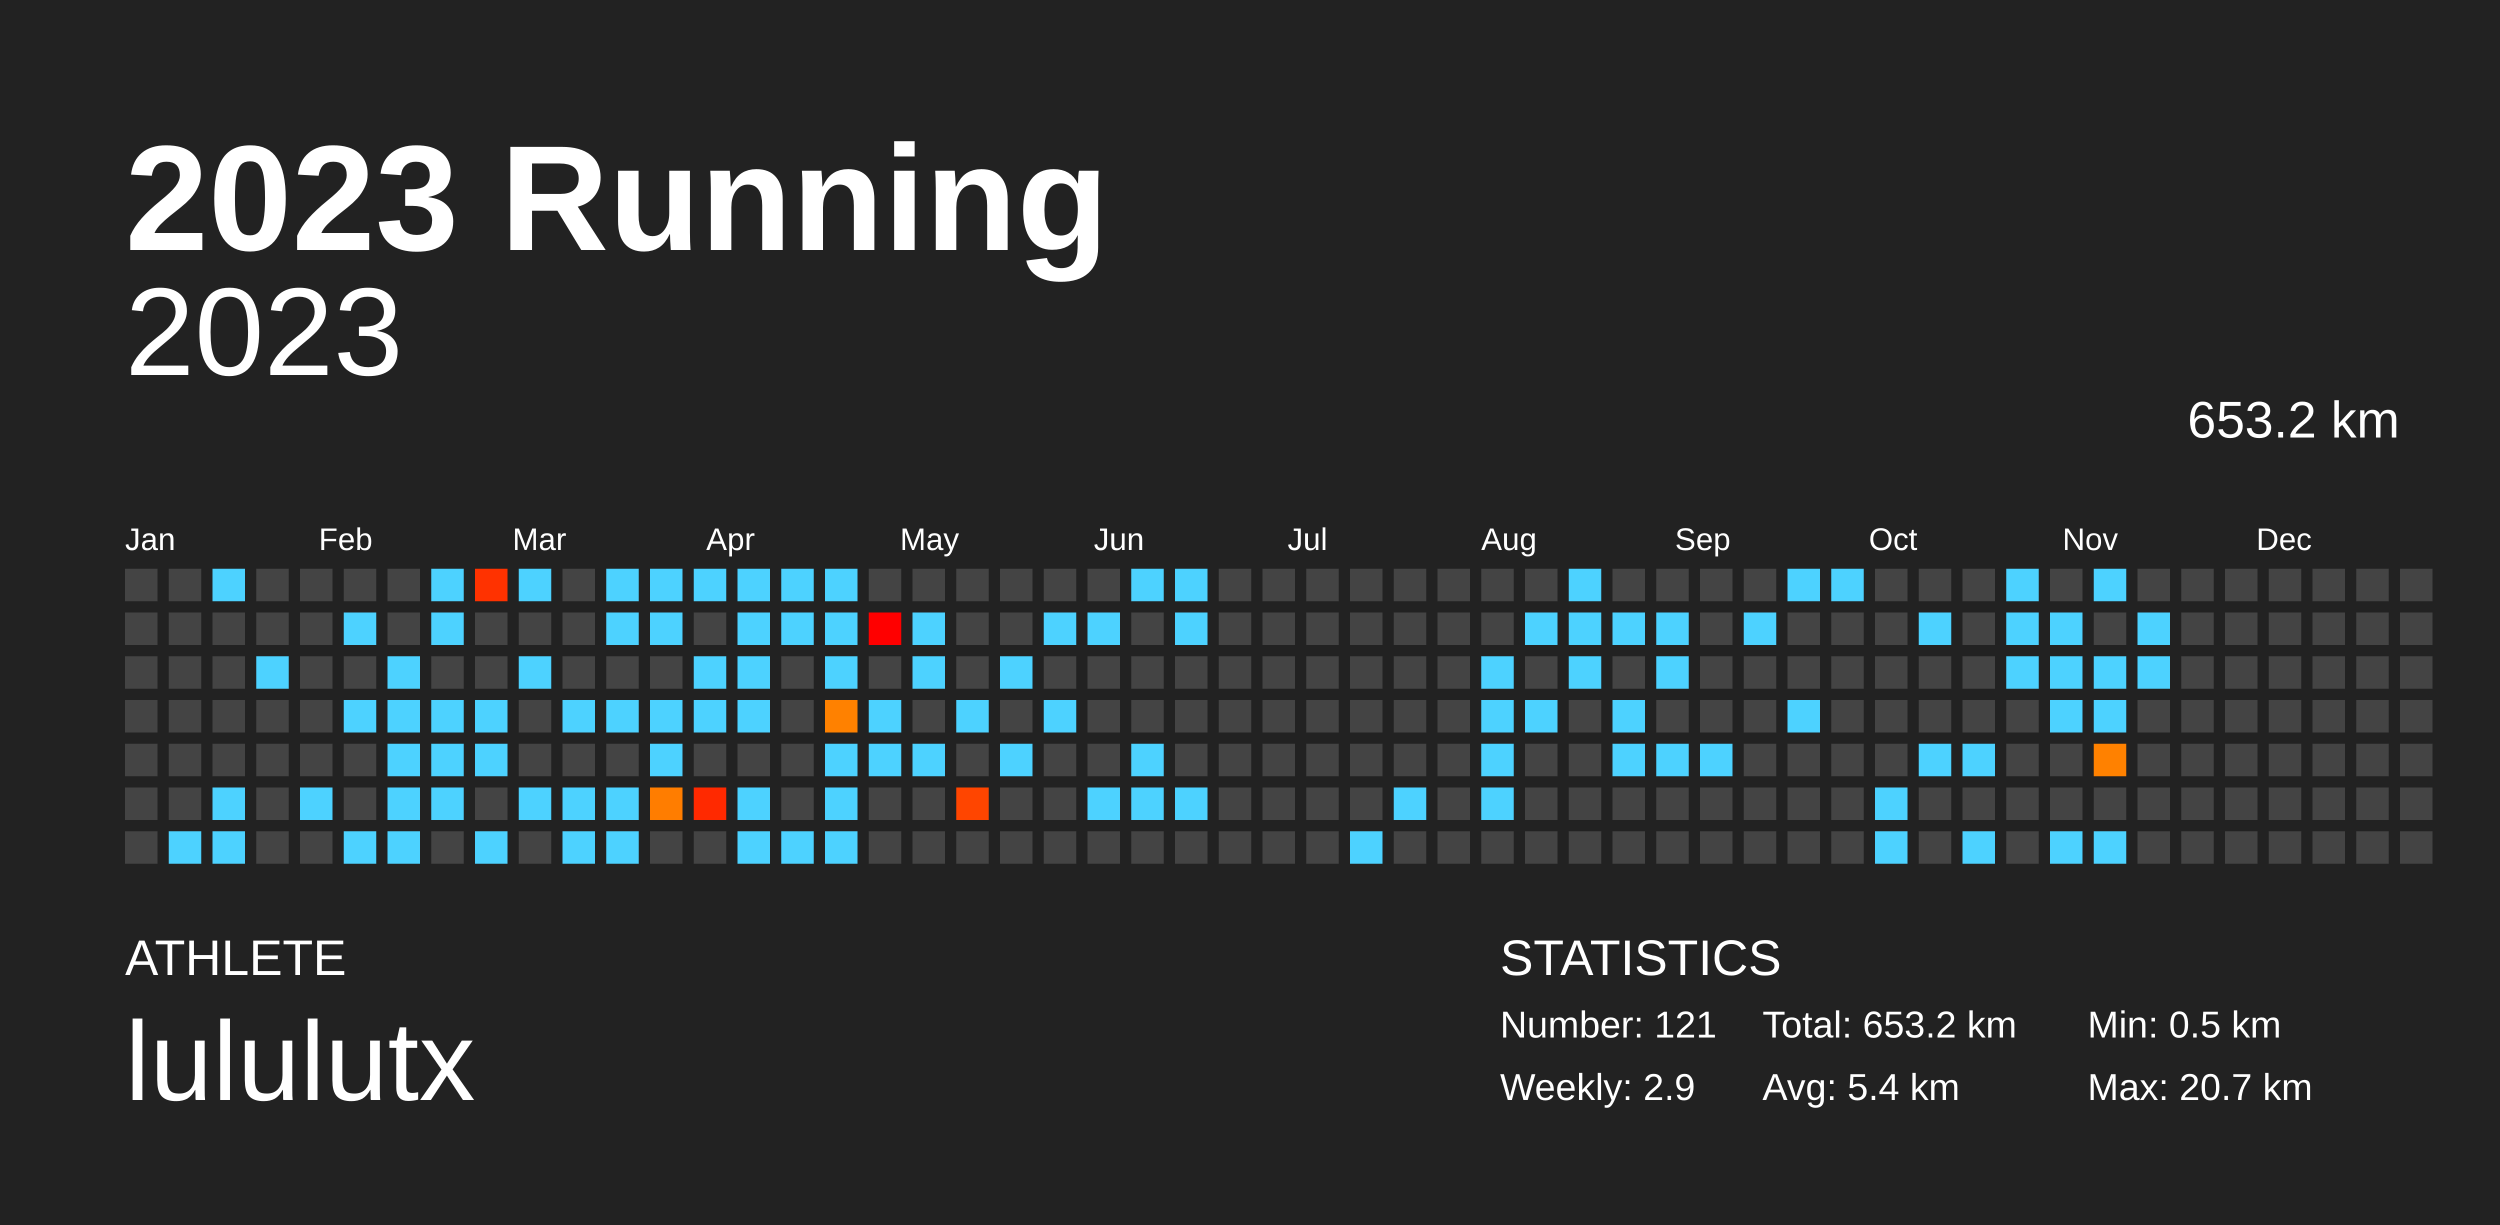
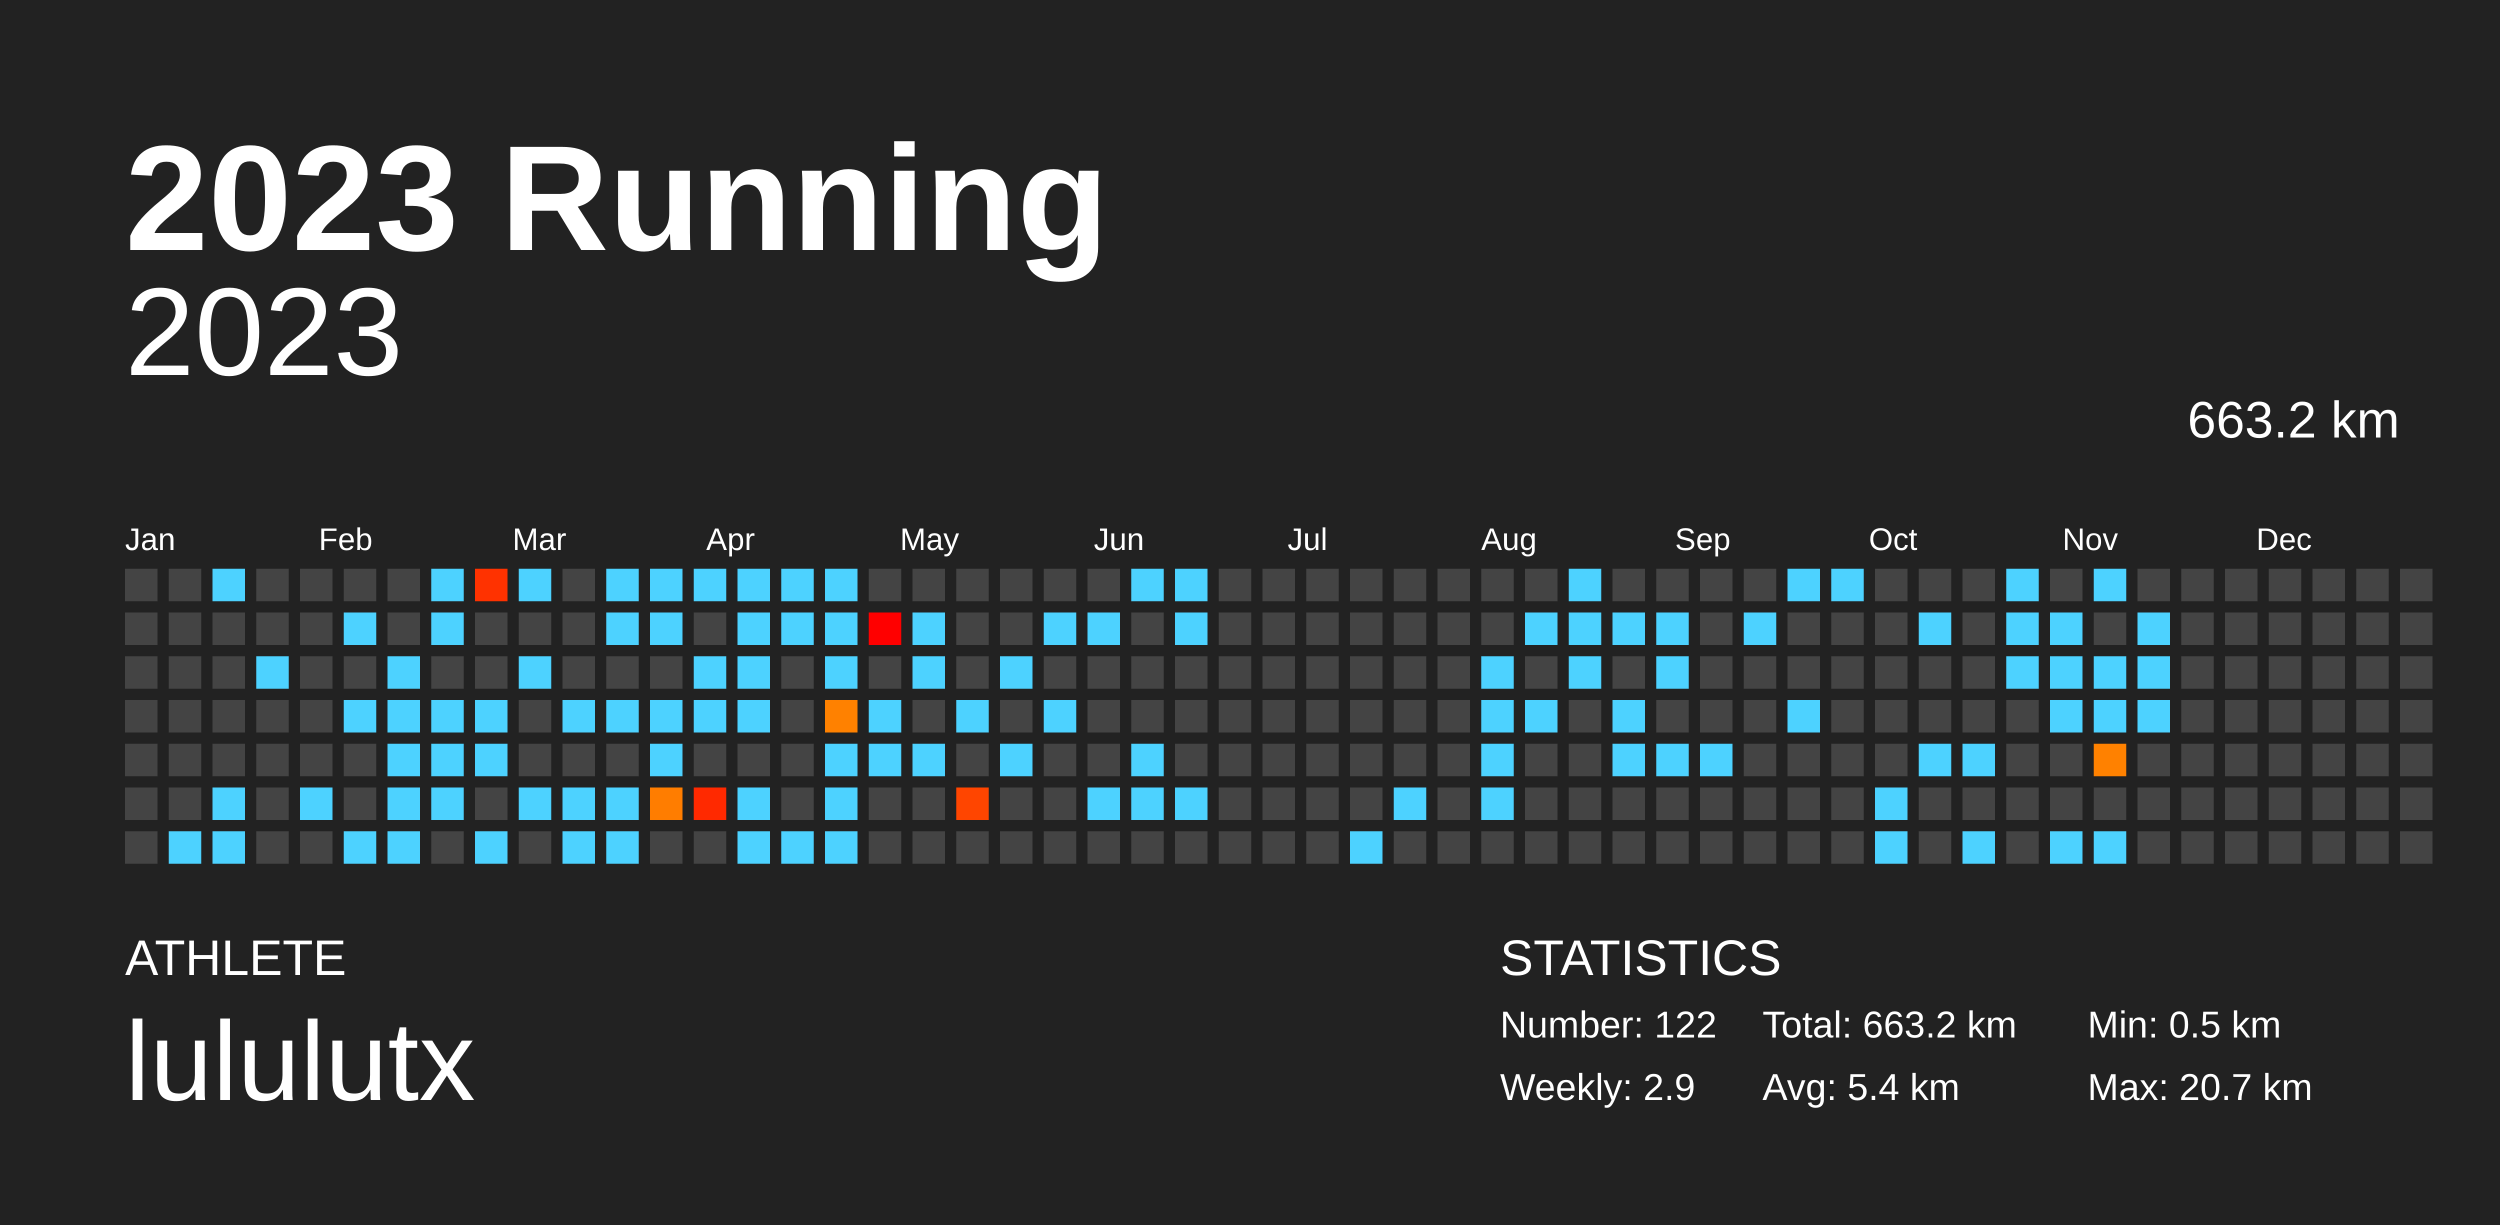
<svg xmlns="http://www.w3.org/2000/svg" baseProfile="full" height="98mm" version="1.1" viewBox="0,0,200,98" width="200mm">
  <defs />
  <rect fill="#222222" height="98" width="200" x="0" y="0" />
  <text fill="#FFFFFF" style="font-size:12px; font-family:Arial; font-weight:bold;" x="10" y="20">2023 Running</text>
  <text fill="#FFFFFF" style="font-size:4px; font-family:Arial" x="10" y="78">ATHLETE</text>
  <text fill="#FFFFFF" style="font-size:9px; font-family:Arial" x="10" y="88">lululutx</text>
  <text fill="#FFFFFF" style="font-size:4px; font-family:Arial" x="120" y="78">STATISTICS</text>
-   <text fill="#FFFFFF" style="font-size:3px; font-family:Arial" x="120" y="83">Number: 121</text>
+   <text fill="#FFFFFF" style="font-size:3px; font-family:Arial" x="120" y="83">Number: 122</text>
  <text fill="#FFFFFF" style="font-size:3px; font-family:Arial" x="120" y="88">Weekly: 2.9</text>
-   <text fill="#FFFFFF" style="font-size:3px; font-family:Arial" x="141" y="83">Total: 653.2 km</text>
+   <text fill="#FFFFFF" style="font-size:3px; font-family:Arial" x="141" y="83">Total: 663.2 km</text>
  <text fill="#FFFFFF" style="font-size:3px; font-family:Arial" x="141" y="88">Avg: 5.4 km</text>
  <text fill="#FFFFFF" style="font-size:3px; font-family:Arial" x="167" y="83">Min: 0.5 km</text>
  <text fill="#FFFFFF" style="font-size:3px; font-family:Arial" x="167" y="88">Max: 20.7 km</text>
  <text alignment-baseline="hanging" fill="#FFFFFF" style="font-size:10.0px; font-family:Arial;" x="10" y="30">2023</text>
-   <text alignment-baseline="hanging" fill="#FFFFFF" style="font-size:4.125px; font-family:Arial;" x="175" y="35">653.2 km</text>
+   <text alignment-baseline="hanging" fill="#FFFFFF" style="font-size:4.125px; font-family:Arial;" x="175" y="35">663.2 km</text>
  <text fill="#FFFFFF" style="font-size:2.5px; font-family:Arial" x="10.0" y="44">Jan</text>
  <text fill="#FFFFFF" style="font-size:2.5px; font-family:Arial" x="25.5" y="44">Feb</text>
  <text fill="#FFFFFF" style="font-size:2.5px; font-family:Arial" x="41.0" y="44">Mar</text>
  <text fill="#FFFFFF" style="font-size:2.5px; font-family:Arial" x="56.5" y="44">Apr</text>
  <text fill="#FFFFFF" style="font-size:2.5px; font-family:Arial" x="72.0" y="44">May</text>
  <text fill="#FFFFFF" style="font-size:2.5px; font-family:Arial" x="87.5" y="44">Jun</text>
  <text fill="#FFFFFF" style="font-size:2.5px; font-family:Arial" x="103.0" y="44">Jul</text>
  <text fill="#FFFFFF" style="font-size:2.5px; font-family:Arial" x="118.5" y="44">Aug</text>
  <text fill="#FFFFFF" style="font-size:2.5px; font-family:Arial" x="134.0" y="44">Sep</text>
  <text fill="#FFFFFF" style="font-size:2.5px; font-family:Arial" x="149.5" y="44">Oct</text>
  <text fill="#FFFFFF" style="font-size:2.5px; font-family:Arial" x="165.0" y="44">Nov</text>
  <text fill="#FFFFFF" style="font-size:2.5px; font-family:Arial" x="180.5" y="44">Dec</text>
  <rect fill="#444444" height="2.6" width="2.6" x="10.0" y="45.5" />
  <rect fill="#444444" height="2.6" width="2.6" x="10.0" y="49.0" />
  <rect fill="#444444" height="2.6" width="2.6" x="10.0" y="52.5" />
  <rect fill="#444444" height="2.6" width="2.6" x="10.0" y="56.0" />
  <rect fill="#444444" height="2.6" width="2.6" x="10.0" y="59.5" />
  <rect fill="#444444" height="2.6" width="2.6" x="10.0" y="63.0" />
  <rect fill="#444444" height="2.6" width="2.6" x="10.0" y="66.5" />
  <rect fill="#444444" height="2.6" width="2.6" x="13.5" y="45.5" />
  <rect fill="#444444" height="2.6" width="2.6" x="13.5" y="49.0" />
  <rect fill="#444444" height="2.6" width="2.6" x="13.5" y="52.5" />
  <rect fill="#444444" height="2.6" width="2.6" x="13.5" y="56.0" />
  <rect fill="#444444" height="2.6" width="2.6" x="13.5" y="59.5" />
  <rect fill="#444444" height="2.6" width="2.6" x="13.5" y="63.0" />
  <rect fill="#4dd2ff" height="2.6" width="2.6" x="13.5" y="66.5" />
  <rect fill="#4dd2ff" height="2.6" width="2.6" x="17.0" y="45.5" />
  <rect fill="#444444" height="2.6" width="2.6" x="17.0" y="49.0" />
  <rect fill="#444444" height="2.6" width="2.6" x="17.0" y="52.5" />
  <rect fill="#444444" height="2.6" width="2.6" x="17.0" y="56.0" />
  <rect fill="#444444" height="2.6" width="2.6" x="17.0" y="59.5" />
  <rect fill="#4dd2ff" height="2.6" width="2.6" x="17.0" y="63.0" />
  <rect fill="#4dd2ff" height="2.6" width="2.6" x="17.0" y="66.5" />
  <rect fill="#444444" height="2.6" width="2.6" x="20.5" y="45.5" />
  <rect fill="#444444" height="2.6" width="2.6" x="20.5" y="49.0" />
  <rect fill="#4dd2ff" height="2.6" width="2.6" x="20.5" y="52.5" />
  <rect fill="#444444" height="2.6" width="2.6" x="20.5" y="56.0" />
  <rect fill="#444444" height="2.6" width="2.6" x="20.5" y="59.5" />
  <rect fill="#444444" height="2.6" width="2.6" x="20.5" y="63.0" />
  <rect fill="#444444" height="2.6" width="2.6" x="20.5" y="66.5" />
  <rect fill="#444444" height="2.6" width="2.6" x="24.0" y="45.5" />
  <rect fill="#444444" height="2.6" width="2.6" x="24.0" y="49.0" />
  <rect fill="#444444" height="2.6" width="2.6" x="24.0" y="52.5" />
  <rect fill="#444444" height="2.6" width="2.6" x="24.0" y="56.0" />
  <rect fill="#444444" height="2.6" width="2.6" x="24.0" y="59.5" />
  <rect fill="#4dd2ff" height="2.6" width="2.6" x="24.0" y="63.0" />
  <rect fill="#444444" height="2.6" width="2.6" x="24.0" y="66.5" />
  <rect fill="#444444" height="2.6" width="2.6" x="27.5" y="45.5" />
  <rect fill="#4dd2ff" height="2.6" width="2.6" x="27.5" y="49.0" />
  <rect fill="#444444" height="2.6" width="2.6" x="27.5" y="52.5" />
  <rect fill="#4dd2ff" height="2.6" width="2.6" x="27.5" y="56.0" />
  <rect fill="#444444" height="2.6" width="2.6" x="27.5" y="59.5" />
  <rect fill="#444444" height="2.6" width="2.6" x="27.5" y="63.0" />
  <rect fill="#4dd2ff" height="2.6" width="2.6" x="27.5" y="66.5" />
  <rect fill="#444444" height="2.6" width="2.6" x="31.0" y="45.5" />
  <rect fill="#444444" height="2.6" width="2.6" x="31.0" y="49.0" />
  <rect fill="#4dd2ff" height="2.6" width="2.6" x="31.0" y="52.5" />
  <rect fill="#4dd2ff" height="2.6" width="2.6" x="31.0" y="56.0" />
  <rect fill="#4dd2ff" height="2.6" width="2.6" x="31.0" y="59.5" />
  <rect fill="#4dd2ff" height="2.6" width="2.6" x="31.0" y="63.0" />
  <rect fill="#4dd2ff" height="2.6" width="2.6" x="31.0" y="66.5" />
  <rect fill="#4dd2ff" height="2.6" width="2.6" x="34.5" y="45.5" />
  <rect fill="#4dd2ff" height="2.6" width="2.6" x="34.5" y="49.0" />
  <rect fill="#444444" height="2.6" width="2.6" x="34.5" y="52.5" />
  <rect fill="#4dd2ff" height="2.6" width="2.6" x="34.5" y="56.0" />
  <rect fill="#4dd2ff" height="2.6" width="2.6" x="34.5" y="59.5" />
  <rect fill="#4dd2ff" height="2.6" width="2.6" x="34.5" y="63.0" />
  <rect fill="#444444" height="2.6" width="2.6" x="34.5" y="66.5" />
  <rect fill="#ff3200" height="2.6" width="2.6" x="38.0" y="45.5" />
  <rect fill="#444444" height="2.6" width="2.6" x="38.0" y="49.0" />
  <rect fill="#444444" height="2.6" width="2.6" x="38.0" y="52.5" />
  <rect fill="#4dd2ff" height="2.6" width="2.6" x="38.0" y="56.0" />
  <rect fill="#4dd2ff" height="2.6" width="2.6" x="38.0" y="59.5" />
  <rect fill="#444444" height="2.6" width="2.6" x="38.0" y="63.0" />
  <rect fill="#4dd2ff" height="2.6" width="2.6" x="38.0" y="66.5" />
  <rect fill="#4dd2ff" height="2.6" width="2.6" x="41.5" y="45.5" />
  <rect fill="#444444" height="2.6" width="2.6" x="41.5" y="49.0" />
  <rect fill="#4dd2ff" height="2.6" width="2.6" x="41.5" y="52.5" />
  <rect fill="#444444" height="2.6" width="2.6" x="41.5" y="56.0" />
  <rect fill="#444444" height="2.6" width="2.6" x="41.5" y="59.5" />
  <rect fill="#4dd2ff" height="2.6" width="2.6" x="41.5" y="63.0" />
  <rect fill="#444444" height="2.6" width="2.6" x="41.5" y="66.5" />
  <rect fill="#444444" height="2.6" width="2.6" x="45.0" y="45.5" />
  <rect fill="#444444" height="2.6" width="2.6" x="45.0" y="49.0" />
  <rect fill="#444444" height="2.6" width="2.6" x="45.0" y="52.5" />
  <rect fill="#4dd2ff" height="2.6" width="2.6" x="45.0" y="56.0" />
  <rect fill="#444444" height="2.6" width="2.6" x="45.0" y="59.5" />
  <rect fill="#4dd2ff" height="2.6" width="2.6" x="45.0" y="63.0" />
  <rect fill="#4dd2ff" height="2.6" width="2.6" x="45.0" y="66.5" />
  <rect fill="#4dd2ff" height="2.6" width="2.6" x="48.5" y="45.5" />
  <rect fill="#4dd2ff" height="2.6" width="2.6" x="48.5" y="49.0" />
  <rect fill="#444444" height="2.6" width="2.6" x="48.5" y="52.5" />
  <rect fill="#4dd2ff" height="2.6" width="2.6" x="48.5" y="56.0" />
  <rect fill="#444444" height="2.6" width="2.6" x="48.5" y="59.5" />
  <rect fill="#4dd2ff" height="2.6" width="2.6" x="48.5" y="63.0" />
  <rect fill="#4dd2ff" height="2.6" width="2.6" x="48.5" y="66.5" />
  <rect fill="#4dd2ff" height="2.6" width="2.6" x="52.0" y="45.5" />
  <rect fill="#4dd2ff" height="2.6" width="2.6" x="52.0" y="49.0" />
  <rect fill="#444444" height="2.6" width="2.6" x="52.0" y="52.5" />
  <rect fill="#4dd2ff" height="2.6" width="2.6" x="52.0" y="56.0" />
  <rect fill="#4dd2ff" height="2.6" width="2.6" x="52.0" y="59.5" />
  <rect fill="#ff7d00" height="2.6" width="2.6" x="52.0" y="63.0" />
  <rect fill="#444444" height="2.6" width="2.6" x="52.0" y="66.5" />
  <rect fill="#4dd2ff" height="2.6" width="2.6" x="55.5" y="45.5" />
  <rect fill="#444444" height="2.6" width="2.6" x="55.5" y="49.0" />
  <rect fill="#4dd2ff" height="2.6" width="2.6" x="55.5" y="52.5" />
  <rect fill="#4dd2ff" height="2.6" width="2.6" x="55.5" y="56.0" />
  <rect fill="#444444" height="2.6" width="2.6" x="55.5" y="59.5" />
  <rect fill="#ff2900" height="2.6" width="2.6" x="55.5" y="63.0" />
  <rect fill="#444444" height="2.6" width="2.6" x="55.5" y="66.5" />
  <rect fill="#4dd2ff" height="2.6" width="2.6" x="59.0" y="45.5" />
  <rect fill="#4dd2ff" height="2.6" width="2.6" x="59.0" y="49.0" />
  <rect fill="#4dd2ff" height="2.6" width="2.6" x="59.0" y="52.5" />
  <rect fill="#4dd2ff" height="2.6" width="2.6" x="59.0" y="56.0" />
  <rect fill="#444444" height="2.6" width="2.6" x="59.0" y="59.5" />
  <rect fill="#4dd2ff" height="2.6" width="2.6" x="59.0" y="63.0" />
  <rect fill="#4dd2ff" height="2.6" width="2.6" x="59.0" y="66.5" />
  <rect fill="#4dd2ff" height="2.6" width="2.6" x="62.5" y="45.5" />
  <rect fill="#4dd2ff" height="2.6" width="2.6" x="62.5" y="49.0" />
  <rect fill="#444444" height="2.6" width="2.6" x="62.5" y="52.5" />
  <rect fill="#444444" height="2.6" width="2.6" x="62.5" y="56.0" />
  <rect fill="#444444" height="2.6" width="2.6" x="62.5" y="59.5" />
  <rect fill="#444444" height="2.6" width="2.6" x="62.5" y="63.0" />
  <rect fill="#4dd2ff" height="2.6" width="2.6" x="62.5" y="66.5" />
  <rect fill="#4dd2ff" height="2.6" width="2.6" x="66.0" y="45.5" />
  <rect fill="#4dd2ff" height="2.6" width="2.6" x="66.0" y="49.0" />
  <rect fill="#4dd2ff" height="2.6" width="2.6" x="66.0" y="52.5" />
  <rect fill="#ff8100" height="2.6" width="2.6" x="66.0" y="56.0" />
  <rect fill="#4dd2ff" height="2.6" width="2.6" x="66.0" y="59.5" />
  <rect fill="#4dd2ff" height="2.6" width="2.6" x="66.0" y="63.0" />
  <rect fill="#4dd2ff" height="2.6" width="2.6" x="66.0" y="66.5" />
  <rect fill="#444444" height="2.6" width="2.6" x="69.5" y="45.5" />
  <rect fill="red" height="2.6" width="2.6" x="69.5" y="49.0" />
  <rect fill="#444444" height="2.6" width="2.6" x="69.5" y="52.5" />
  <rect fill="#4dd2ff" height="2.6" width="2.6" x="69.5" y="56.0" />
  <rect fill="#4dd2ff" height="2.6" width="2.6" x="69.5" y="59.5" />
  <rect fill="#444444" height="2.6" width="2.6" x="69.5" y="63.0" />
  <rect fill="#444444" height="2.6" width="2.6" x="69.5" y="66.5" />
  <rect fill="#444444" height="2.6" width="2.6" x="73.0" y="45.5" />
  <rect fill="#4dd2ff" height="2.6" width="2.6" x="73.0" y="49.0" />
  <rect fill="#4dd2ff" height="2.6" width="2.6" x="73.0" y="52.5" />
  <rect fill="#444444" height="2.6" width="2.6" x="73.0" y="56.0" />
  <rect fill="#4dd2ff" height="2.6" width="2.6" x="73.0" y="59.5" />
  <rect fill="#444444" height="2.6" width="2.6" x="73.0" y="63.0" />
  <rect fill="#444444" height="2.6" width="2.6" x="73.0" y="66.5" />
  <rect fill="#444444" height="2.6" width="2.6" x="76.5" y="45.5" />
  <rect fill="#444444" height="2.6" width="2.6" x="76.5" y="49.0" />
  <rect fill="#444444" height="2.6" width="2.6" x="76.5" y="52.5" />
  <rect fill="#4dd2ff" height="2.6" width="2.6" x="76.5" y="56.0" />
  <rect fill="#444444" height="2.6" width="2.6" x="76.5" y="59.5" />
  <rect fill="#ff4500" height="2.6" width="2.6" x="76.5" y="63.0" />
  <rect fill="#444444" height="2.6" width="2.6" x="76.5" y="66.5" />
  <rect fill="#444444" height="2.6" width="2.6" x="80.0" y="45.5" />
  <rect fill="#444444" height="2.6" width="2.6" x="80.0" y="49.0" />
  <rect fill="#4dd2ff" height="2.6" width="2.6" x="80.0" y="52.5" />
  <rect fill="#444444" height="2.6" width="2.6" x="80.0" y="56.0" />
  <rect fill="#4dd2ff" height="2.6" width="2.6" x="80.0" y="59.5" />
  <rect fill="#444444" height="2.6" width="2.6" x="80.0" y="63.0" />
  <rect fill="#444444" height="2.6" width="2.6" x="80.0" y="66.5" />
  <rect fill="#444444" height="2.6" width="2.6" x="83.5" y="45.5" />
  <rect fill="#4dd2ff" height="2.6" width="2.6" x="83.5" y="49.0" />
  <rect fill="#444444" height="2.6" width="2.6" x="83.5" y="52.5" />
  <rect fill="#4dd2ff" height="2.6" width="2.6" x="83.5" y="56.0" />
  <rect fill="#444444" height="2.6" width="2.6" x="83.5" y="59.5" />
  <rect fill="#444444" height="2.6" width="2.6" x="83.5" y="63.0" />
  <rect fill="#444444" height="2.6" width="2.6" x="83.5" y="66.5" />
  <rect fill="#444444" height="2.6" width="2.6" x="87.0" y="45.5" />
  <rect fill="#4dd2ff" height="2.6" width="2.6" x="87.0" y="49.0" />
  <rect fill="#444444" height="2.6" width="2.6" x="87.0" y="52.5" />
  <rect fill="#444444" height="2.6" width="2.6" x="87.0" y="56.0" />
  <rect fill="#444444" height="2.6" width="2.6" x="87.0" y="59.5" />
  <rect fill="#4dd2ff" height="2.6" width="2.6" x="87.0" y="63.0" />
  <rect fill="#444444" height="2.6" width="2.6" x="87.0" y="66.5" />
  <rect fill="#4dd2ff" height="2.6" width="2.6" x="90.5" y="45.5" />
  <rect fill="#444444" height="2.6" width="2.6" x="90.5" y="49.0" />
  <rect fill="#444444" height="2.6" width="2.6" x="90.5" y="52.5" />
  <rect fill="#444444" height="2.6" width="2.6" x="90.5" y="56.0" />
  <rect fill="#4dd2ff" height="2.6" width="2.6" x="90.5" y="59.5" />
  <rect fill="#4dd2ff" height="2.6" width="2.6" x="90.5" y="63.0" />
  <rect fill="#444444" height="2.6" width="2.6" x="90.5" y="66.5" />
  <rect fill="#4dd2ff" height="2.6" width="2.6" x="94.0" y="45.5" />
  <rect fill="#4dd2ff" height="2.6" width="2.6" x="94.0" y="49.0" />
  <rect fill="#444444" height="2.6" width="2.6" x="94.0" y="52.5" />
  <rect fill="#444444" height="2.6" width="2.6" x="94.0" y="56.0" />
  <rect fill="#444444" height="2.6" width="2.6" x="94.0" y="59.5" />
  <rect fill="#4dd2ff" height="2.6" width="2.6" x="94.0" y="63.0" />
  <rect fill="#444444" height="2.6" width="2.6" x="94.0" y="66.5" />
  <rect fill="#444444" height="2.6" width="2.6" x="97.5" y="45.5" />
  <rect fill="#444444" height="2.6" width="2.6" x="97.5" y="49.0" />
  <rect fill="#444444" height="2.6" width="2.6" x="97.5" y="52.5" />
  <rect fill="#444444" height="2.6" width="2.6" x="97.5" y="56.0" />
  <rect fill="#444444" height="2.6" width="2.6" x="97.5" y="59.5" />
  <rect fill="#444444" height="2.6" width="2.6" x="97.5" y="63.0" />
  <rect fill="#444444" height="2.6" width="2.6" x="97.5" y="66.5" />
  <rect fill="#444444" height="2.6" width="2.6" x="101.0" y="45.5" />
  <rect fill="#444444" height="2.6" width="2.6" x="101.0" y="49.0" />
  <rect fill="#444444" height="2.6" width="2.6" x="101.0" y="52.5" />
  <rect fill="#444444" height="2.6" width="2.6" x="101.0" y="56.0" />
  <rect fill="#444444" height="2.6" width="2.6" x="101.0" y="59.5" />
  <rect fill="#444444" height="2.6" width="2.6" x="101.0" y="63.0" />
  <rect fill="#444444" height="2.6" width="2.6" x="101.0" y="66.5" />
  <rect fill="#444444" height="2.6" width="2.6" x="104.5" y="45.5" />
  <rect fill="#444444" height="2.6" width="2.6" x="104.5" y="49.0" />
  <rect fill="#444444" height="2.6" width="2.6" x="104.5" y="52.5" />
  <rect fill="#444444" height="2.6" width="2.6" x="104.5" y="56.0" />
  <rect fill="#444444" height="2.6" width="2.6" x="104.5" y="59.5" />
  <rect fill="#444444" height="2.6" width="2.6" x="104.5" y="63.0" />
  <rect fill="#444444" height="2.6" width="2.6" x="104.5" y="66.5" />
  <rect fill="#444444" height="2.6" width="2.6" x="108.0" y="45.5" />
  <rect fill="#444444" height="2.6" width="2.6" x="108.0" y="49.0" />
  <rect fill="#444444" height="2.6" width="2.6" x="108.0" y="52.5" />
  <rect fill="#444444" height="2.6" width="2.6" x="108.0" y="56.0" />
  <rect fill="#444444" height="2.6" width="2.6" x="108.0" y="59.5" />
  <rect fill="#444444" height="2.6" width="2.6" x="108.0" y="63.0" />
  <rect fill="#4dd2ff" height="2.6" width="2.6" x="108.0" y="66.5" />
  <rect fill="#444444" height="2.6" width="2.6" x="111.5" y="45.5" />
  <rect fill="#444444" height="2.6" width="2.6" x="111.5" y="49.0" />
  <rect fill="#444444" height="2.6" width="2.6" x="111.5" y="52.5" />
  <rect fill="#444444" height="2.6" width="2.6" x="111.5" y="56.0" />
  <rect fill="#444444" height="2.6" width="2.6" x="111.5" y="59.5" />
  <rect fill="#4dd2ff" height="2.6" width="2.6" x="111.5" y="63.0" />
  <rect fill="#444444" height="2.6" width="2.6" x="111.5" y="66.5" />
  <rect fill="#444444" height="2.6" width="2.6" x="115.0" y="45.5" />
  <rect fill="#444444" height="2.6" width="2.6" x="115.0" y="49.0" />
  <rect fill="#444444" height="2.6" width="2.6" x="115.0" y="52.5" />
  <rect fill="#444444" height="2.6" width="2.6" x="115.0" y="56.0" />
  <rect fill="#444444" height="2.6" width="2.6" x="115.0" y="59.5" />
  <rect fill="#444444" height="2.6" width="2.6" x="115.0" y="63.0" />
  <rect fill="#444444" height="2.6" width="2.6" x="115.0" y="66.5" />
  <rect fill="#444444" height="2.6" width="2.6" x="118.5" y="45.5" />
  <rect fill="#444444" height="2.6" width="2.6" x="118.5" y="49.0" />
  <rect fill="#4dd2ff" height="2.6" width="2.6" x="118.5" y="52.5" />
  <rect fill="#4dd2ff" height="2.6" width="2.6" x="118.5" y="56.0" />
  <rect fill="#4dd2ff" height="2.6" width="2.6" x="118.5" y="59.5" />
  <rect fill="#4dd2ff" height="2.6" width="2.6" x="118.5" y="63.0" />
  <rect fill="#444444" height="2.6" width="2.6" x="118.5" y="66.5" />
  <rect fill="#444444" height="2.6" width="2.6" x="122.0" y="45.5" />
  <rect fill="#4dd2ff" height="2.6" width="2.6" x="122.0" y="49.0" />
  <rect fill="#444444" height="2.6" width="2.6" x="122.0" y="52.5" />
  <rect fill="#4dd2ff" height="2.6" width="2.6" x="122.0" y="56.0" />
  <rect fill="#444444" height="2.6" width="2.6" x="122.0" y="59.5" />
  <rect fill="#444444" height="2.6" width="2.6" x="122.0" y="63.0" />
  <rect fill="#444444" height="2.6" width="2.6" x="122.0" y="66.5" />
  <rect fill="#4dd2ff" height="2.6" width="2.6" x="125.5" y="45.5" />
  <rect fill="#4dd2ff" height="2.6" width="2.6" x="125.5" y="49.0" />
  <rect fill="#4dd2ff" height="2.6" width="2.6" x="125.5" y="52.5" />
  <rect fill="#444444" height="2.6" width="2.6" x="125.5" y="56.0" />
  <rect fill="#444444" height="2.6" width="2.6" x="125.5" y="59.5" />
  <rect fill="#444444" height="2.6" width="2.6" x="125.5" y="63.0" />
  <rect fill="#444444" height="2.6" width="2.6" x="125.5" y="66.5" />
  <rect fill="#444444" height="2.6" width="2.6" x="129.0" y="45.5" />
  <rect fill="#4dd2ff" height="2.6" width="2.6" x="129.0" y="49.0" />
  <rect fill="#444444" height="2.6" width="2.6" x="129.0" y="52.5" />
  <rect fill="#4dd2ff" height="2.6" width="2.6" x="129.0" y="56.0" />
  <rect fill="#4dd2ff" height="2.6" width="2.6" x="129.0" y="59.5" />
  <rect fill="#444444" height="2.6" width="2.6" x="129.0" y="63.0" />
  <rect fill="#444444" height="2.6" width="2.6" x="129.0" y="66.5" />
  <rect fill="#444444" height="2.6" width="2.6" x="132.5" y="45.5" />
  <rect fill="#4dd2ff" height="2.6" width="2.6" x="132.5" y="49.0" />
  <rect fill="#4dd2ff" height="2.6" width="2.6" x="132.5" y="52.5" />
  <rect fill="#444444" height="2.6" width="2.6" x="132.5" y="56.0" />
  <rect fill="#4dd2ff" height="2.6" width="2.6" x="132.5" y="59.5" />
  <rect fill="#444444" height="2.6" width="2.6" x="132.5" y="63.0" />
  <rect fill="#444444" height="2.6" width="2.6" x="132.5" y="66.5" />
  <rect fill="#444444" height="2.6" width="2.6" x="136.0" y="45.5" />
  <rect fill="#444444" height="2.6" width="2.6" x="136.0" y="49.0" />
  <rect fill="#444444" height="2.6" width="2.6" x="136.0" y="52.5" />
  <rect fill="#444444" height="2.6" width="2.6" x="136.0" y="56.0" />
  <rect fill="#4dd2ff" height="2.6" width="2.6" x="136.0" y="59.5" />
  <rect fill="#444444" height="2.6" width="2.6" x="136.0" y="63.0" />
  <rect fill="#444444" height="2.6" width="2.6" x="136.0" y="66.5" />
  <rect fill="#444444" height="2.6" width="2.6" x="139.5" y="45.5" />
  <rect fill="#4dd2ff" height="2.6" width="2.6" x="139.5" y="49.0" />
  <rect fill="#444444" height="2.6" width="2.6" x="139.5" y="52.5" />
  <rect fill="#444444" height="2.6" width="2.6" x="139.5" y="56.0" />
  <rect fill="#444444" height="2.6" width="2.6" x="139.5" y="59.5" />
  <rect fill="#444444" height="2.6" width="2.6" x="139.5" y="63.0" />
  <rect fill="#444444" height="2.6" width="2.6" x="139.5" y="66.5" />
  <rect fill="#4dd2ff" height="2.6" width="2.6" x="143.0" y="45.5" />
  <rect fill="#444444" height="2.6" width="2.6" x="143.0" y="49.0" />
  <rect fill="#444444" height="2.6" width="2.6" x="143.0" y="52.5" />
  <rect fill="#4dd2ff" height="2.6" width="2.6" x="143.0" y="56.0" />
  <rect fill="#444444" height="2.6" width="2.6" x="143.0" y="59.5" />
  <rect fill="#444444" height="2.6" width="2.6" x="143.0" y="63.0" />
  <rect fill="#444444" height="2.6" width="2.6" x="143.0" y="66.5" />
  <rect fill="#4dd2ff" height="2.6" width="2.6" x="146.5" y="45.5" />
  <rect fill="#444444" height="2.6" width="2.6" x="146.5" y="49.0" />
  <rect fill="#444444" height="2.6" width="2.6" x="146.5" y="52.5" />
  <rect fill="#444444" height="2.6" width="2.6" x="146.5" y="56.0" />
  <rect fill="#444444" height="2.6" width="2.6" x="146.5" y="59.5" />
  <rect fill="#444444" height="2.6" width="2.6" x="146.5" y="63.0" />
  <rect fill="#444444" height="2.6" width="2.6" x="146.5" y="66.5" />
  <rect fill="#444444" height="2.6" width="2.6" x="150.0" y="45.5" />
  <rect fill="#444444" height="2.6" width="2.6" x="150.0" y="49.0" />
  <rect fill="#444444" height="2.6" width="2.6" x="150.0" y="52.5" />
  <rect fill="#444444" height="2.6" width="2.6" x="150.0" y="56.0" />
  <rect fill="#444444" height="2.6" width="2.6" x="150.0" y="59.5" />
  <rect fill="#4dd2ff" height="2.6" width="2.6" x="150.0" y="63.0" />
  <rect fill="#4dd2ff" height="2.6" width="2.6" x="150.0" y="66.5" />
  <rect fill="#444444" height="2.6" width="2.6" x="153.5" y="45.5" />
  <rect fill="#4dd2ff" height="2.6" width="2.6" x="153.5" y="49.0" />
  <rect fill="#444444" height="2.6" width="2.6" x="153.5" y="52.5" />
  <rect fill="#444444" height="2.6" width="2.6" x="153.5" y="56.0" />
  <rect fill="#4dd2ff" height="2.6" width="2.6" x="153.5" y="59.5" />
  <rect fill="#444444" height="2.6" width="2.6" x="153.5" y="63.0" />
  <rect fill="#444444" height="2.6" width="2.6" x="153.5" y="66.5" />
  <rect fill="#444444" height="2.6" width="2.6" x="157.0" y="45.5" />
  <rect fill="#444444" height="2.6" width="2.6" x="157.0" y="49.0" />
  <rect fill="#444444" height="2.6" width="2.6" x="157.0" y="52.5" />
  <rect fill="#444444" height="2.6" width="2.6" x="157.0" y="56.0" />
  <rect fill="#4dd2ff" height="2.6" width="2.6" x="157.0" y="59.5" />
  <rect fill="#444444" height="2.6" width="2.6" x="157.0" y="63.0" />
  <rect fill="#4dd2ff" height="2.6" width="2.6" x="157.0" y="66.5" />
  <rect fill="#4dd2ff" height="2.6" width="2.6" x="160.5" y="45.5" />
  <rect fill="#4dd2ff" height="2.6" width="2.6" x="160.5" y="49.0" />
  <rect fill="#4dd2ff" height="2.6" width="2.6" x="160.5" y="52.5" />
  <rect fill="#444444" height="2.6" width="2.6" x="160.5" y="56.0" />
  <rect fill="#444444" height="2.6" width="2.6" x="160.5" y="59.5" />
  <rect fill="#444444" height="2.6" width="2.6" x="160.5" y="63.0" />
  <rect fill="#444444" height="2.6" width="2.6" x="160.5" y="66.5" />
  <rect fill="#444444" height="2.6" width="2.6" x="164.0" y="45.5" />
  <rect fill="#4dd2ff" height="2.6" width="2.6" x="164.0" y="49.0" />
  <rect fill="#4dd2ff" height="2.6" width="2.6" x="164.0" y="52.5" />
  <rect fill="#4dd2ff" height="2.6" width="2.6" x="164.0" y="56.0" />
  <rect fill="#444444" height="2.6" width="2.6" x="164.0" y="59.5" />
  <rect fill="#444444" height="2.6" width="2.6" x="164.0" y="63.0" />
  <rect fill="#4dd2ff" height="2.6" width="2.6" x="164.0" y="66.5" />
  <rect fill="#4dd2ff" height="2.6" width="2.6" x="167.5" y="45.5" />
  <rect fill="#444444" height="2.6" width="2.6" x="167.5" y="49.0" />
  <rect fill="#4dd2ff" height="2.6" width="2.6" x="167.5" y="52.5" />
  <rect fill="#4dd2ff" height="2.6" width="2.6" x="167.5" y="56.0" />
  <rect fill="#ff8100" height="2.6" width="2.6" x="167.5" y="59.5" />
  <rect fill="#444444" height="2.6" width="2.6" x="167.5" y="63.0" />
  <rect fill="#4dd2ff" height="2.6" width="2.6" x="167.5" y="66.5" />
  <rect fill="#444444" height="2.6" width="2.6" x="171.0" y="45.5" />
  <rect fill="#4dd2ff" height="2.6" width="2.6" x="171.0" y="49.0" />
  <rect fill="#4dd2ff" height="2.6" width="2.6" x="171.0" y="52.5" />
-   <rect fill="#444444" height="2.6" width="2.6" x="171.0" y="56.0" />
+   <rect fill="#4dd2ff" height="2.6" width="2.6" x="171.0" y="56.0" />
  <rect fill="#444444" height="2.6" width="2.6" x="171.0" y="59.5" />
  <rect fill="#444444" height="2.6" width="2.6" x="171.0" y="63.0" />
  <rect fill="#444444" height="2.6" width="2.6" x="171.0" y="66.5" />
  <rect fill="#444444" height="2.6" width="2.6" x="174.5" y="45.5" />
  <rect fill="#444444" height="2.6" width="2.6" x="174.5" y="49.0" />
  <rect fill="#444444" height="2.6" width="2.6" x="174.5" y="52.5" />
  <rect fill="#444444" height="2.6" width="2.6" x="174.5" y="56.0" />
  <rect fill="#444444" height="2.6" width="2.6" x="174.5" y="59.5" />
  <rect fill="#444444" height="2.6" width="2.6" x="174.5" y="63.0" />
  <rect fill="#444444" height="2.6" width="2.6" x="174.5" y="66.5" />
  <rect fill="#444444" height="2.6" width="2.6" x="178.0" y="45.5" />
  <rect fill="#444444" height="2.6" width="2.6" x="178.0" y="49.0" />
  <rect fill="#444444" height="2.6" width="2.6" x="178.0" y="52.5" />
  <rect fill="#444444" height="2.6" width="2.6" x="178.0" y="56.0" />
  <rect fill="#444444" height="2.6" width="2.6" x="178.0" y="59.5" />
  <rect fill="#444444" height="2.6" width="2.6" x="178.0" y="63.0" />
  <rect fill="#444444" height="2.6" width="2.6" x="178.0" y="66.5" />
  <rect fill="#444444" height="2.6" width="2.6" x="181.5" y="45.5" />
  <rect fill="#444444" height="2.6" width="2.6" x="181.5" y="49.0" />
  <rect fill="#444444" height="2.6" width="2.6" x="181.5" y="52.5" />
  <rect fill="#444444" height="2.6" width="2.6" x="181.5" y="56.0" />
  <rect fill="#444444" height="2.6" width="2.6" x="181.5" y="59.5" />
  <rect fill="#444444" height="2.6" width="2.6" x="181.5" y="63.0" />
  <rect fill="#444444" height="2.6" width="2.6" x="181.5" y="66.5" />
  <rect fill="#444444" height="2.6" width="2.6" x="185.0" y="45.5" />
  <rect fill="#444444" height="2.6" width="2.6" x="185.0" y="49.0" />
  <rect fill="#444444" height="2.6" width="2.6" x="185.0" y="52.5" />
  <rect fill="#444444" height="2.6" width="2.6" x="185.0" y="56.0" />
  <rect fill="#444444" height="2.6" width="2.6" x="185.0" y="59.5" />
  <rect fill="#444444" height="2.6" width="2.6" x="185.0" y="63.0" />
  <rect fill="#444444" height="2.6" width="2.6" x="185.0" y="66.5" />
  <rect fill="#444444" height="2.6" width="2.6" x="188.5" y="45.5" />
  <rect fill="#444444" height="2.6" width="2.6" x="188.5" y="49.0" />
  <rect fill="#444444" height="2.6" width="2.6" x="188.5" y="52.5" />
  <rect fill="#444444" height="2.6" width="2.6" x="188.5" y="56.0" />
  <rect fill="#444444" height="2.6" width="2.6" x="188.5" y="59.5" />
  <rect fill="#444444" height="2.6" width="2.6" x="188.5" y="63.0" />
  <rect fill="#444444" height="2.6" width="2.6" x="188.5" y="66.5" />
  <rect fill="#444444" height="2.6" width="2.6" x="192.0" y="45.5" />
  <rect fill="#444444" height="2.6" width="2.6" x="192.0" y="49.0" />
  <rect fill="#444444" height="2.6" width="2.6" x="192.0" y="52.5" />
  <rect fill="#444444" height="2.6" width="2.6" x="192.0" y="56.0" />
  <rect fill="#444444" height="2.6" width="2.6" x="192.0" y="59.5" />
  <rect fill="#444444" height="2.6" width="2.6" x="192.0" y="63.0" />
  <rect fill="#444444" height="2.6" width="2.6" x="192.0" y="66.5" />
</svg>
